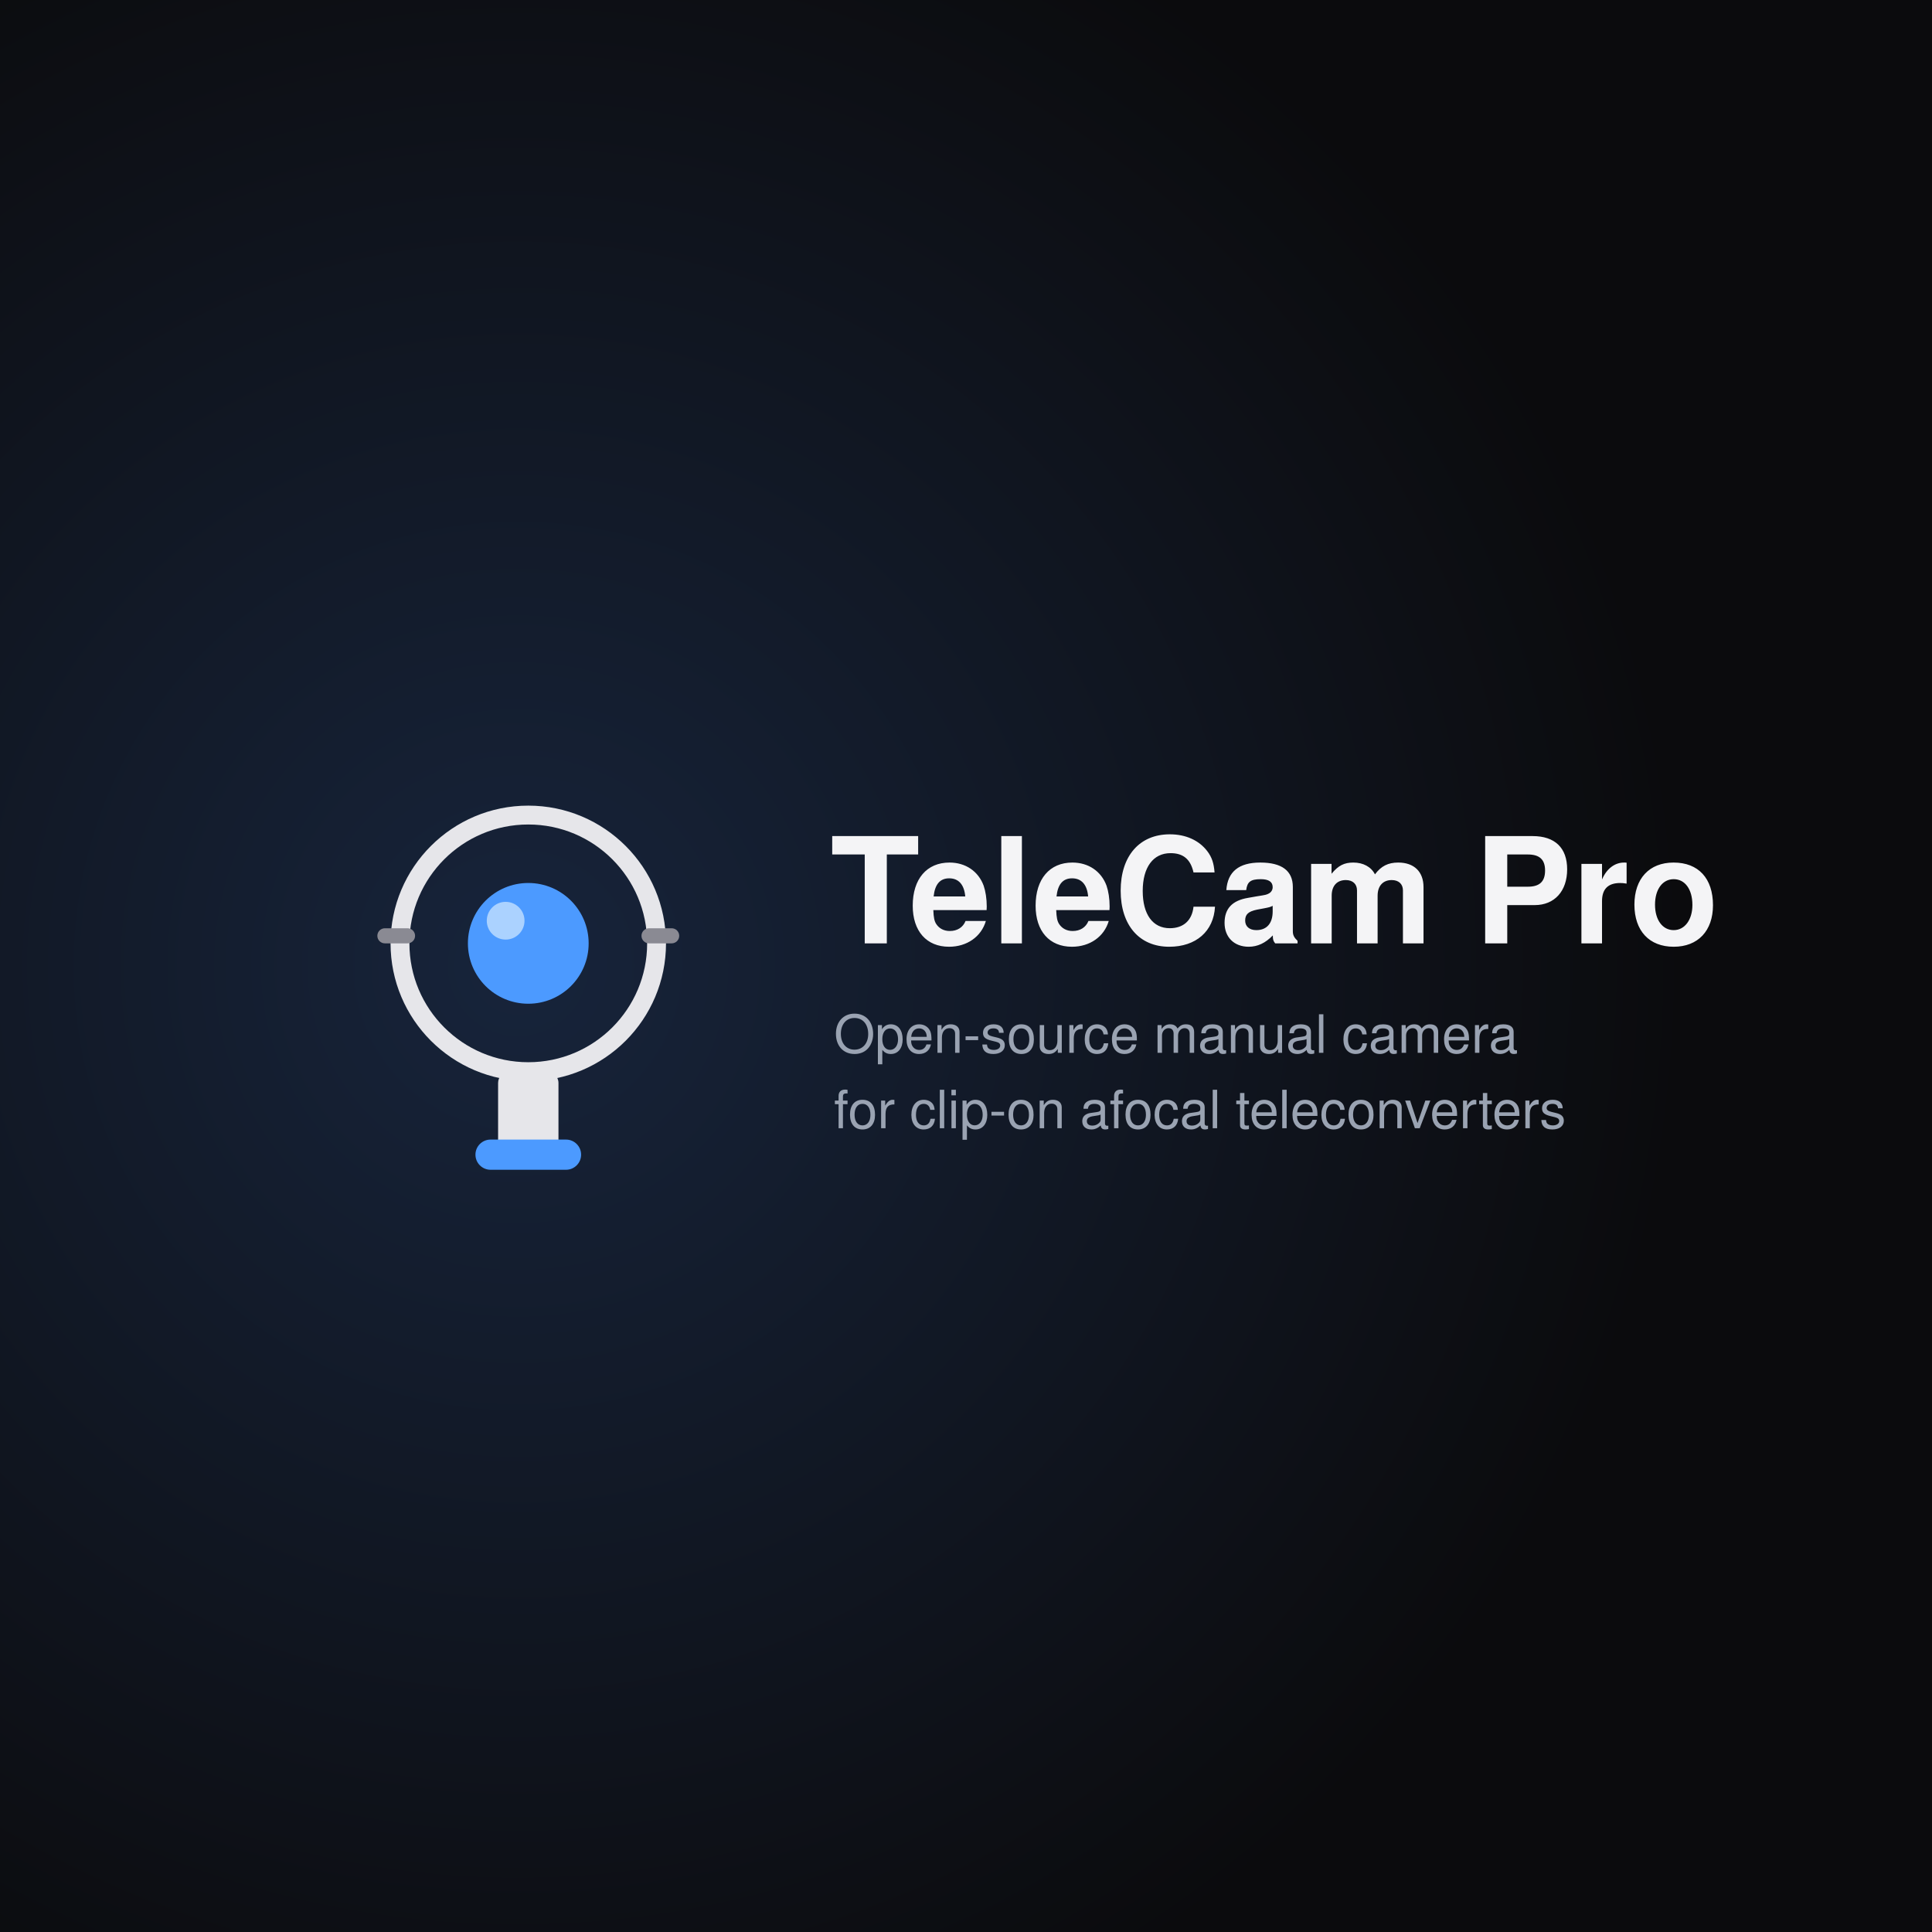
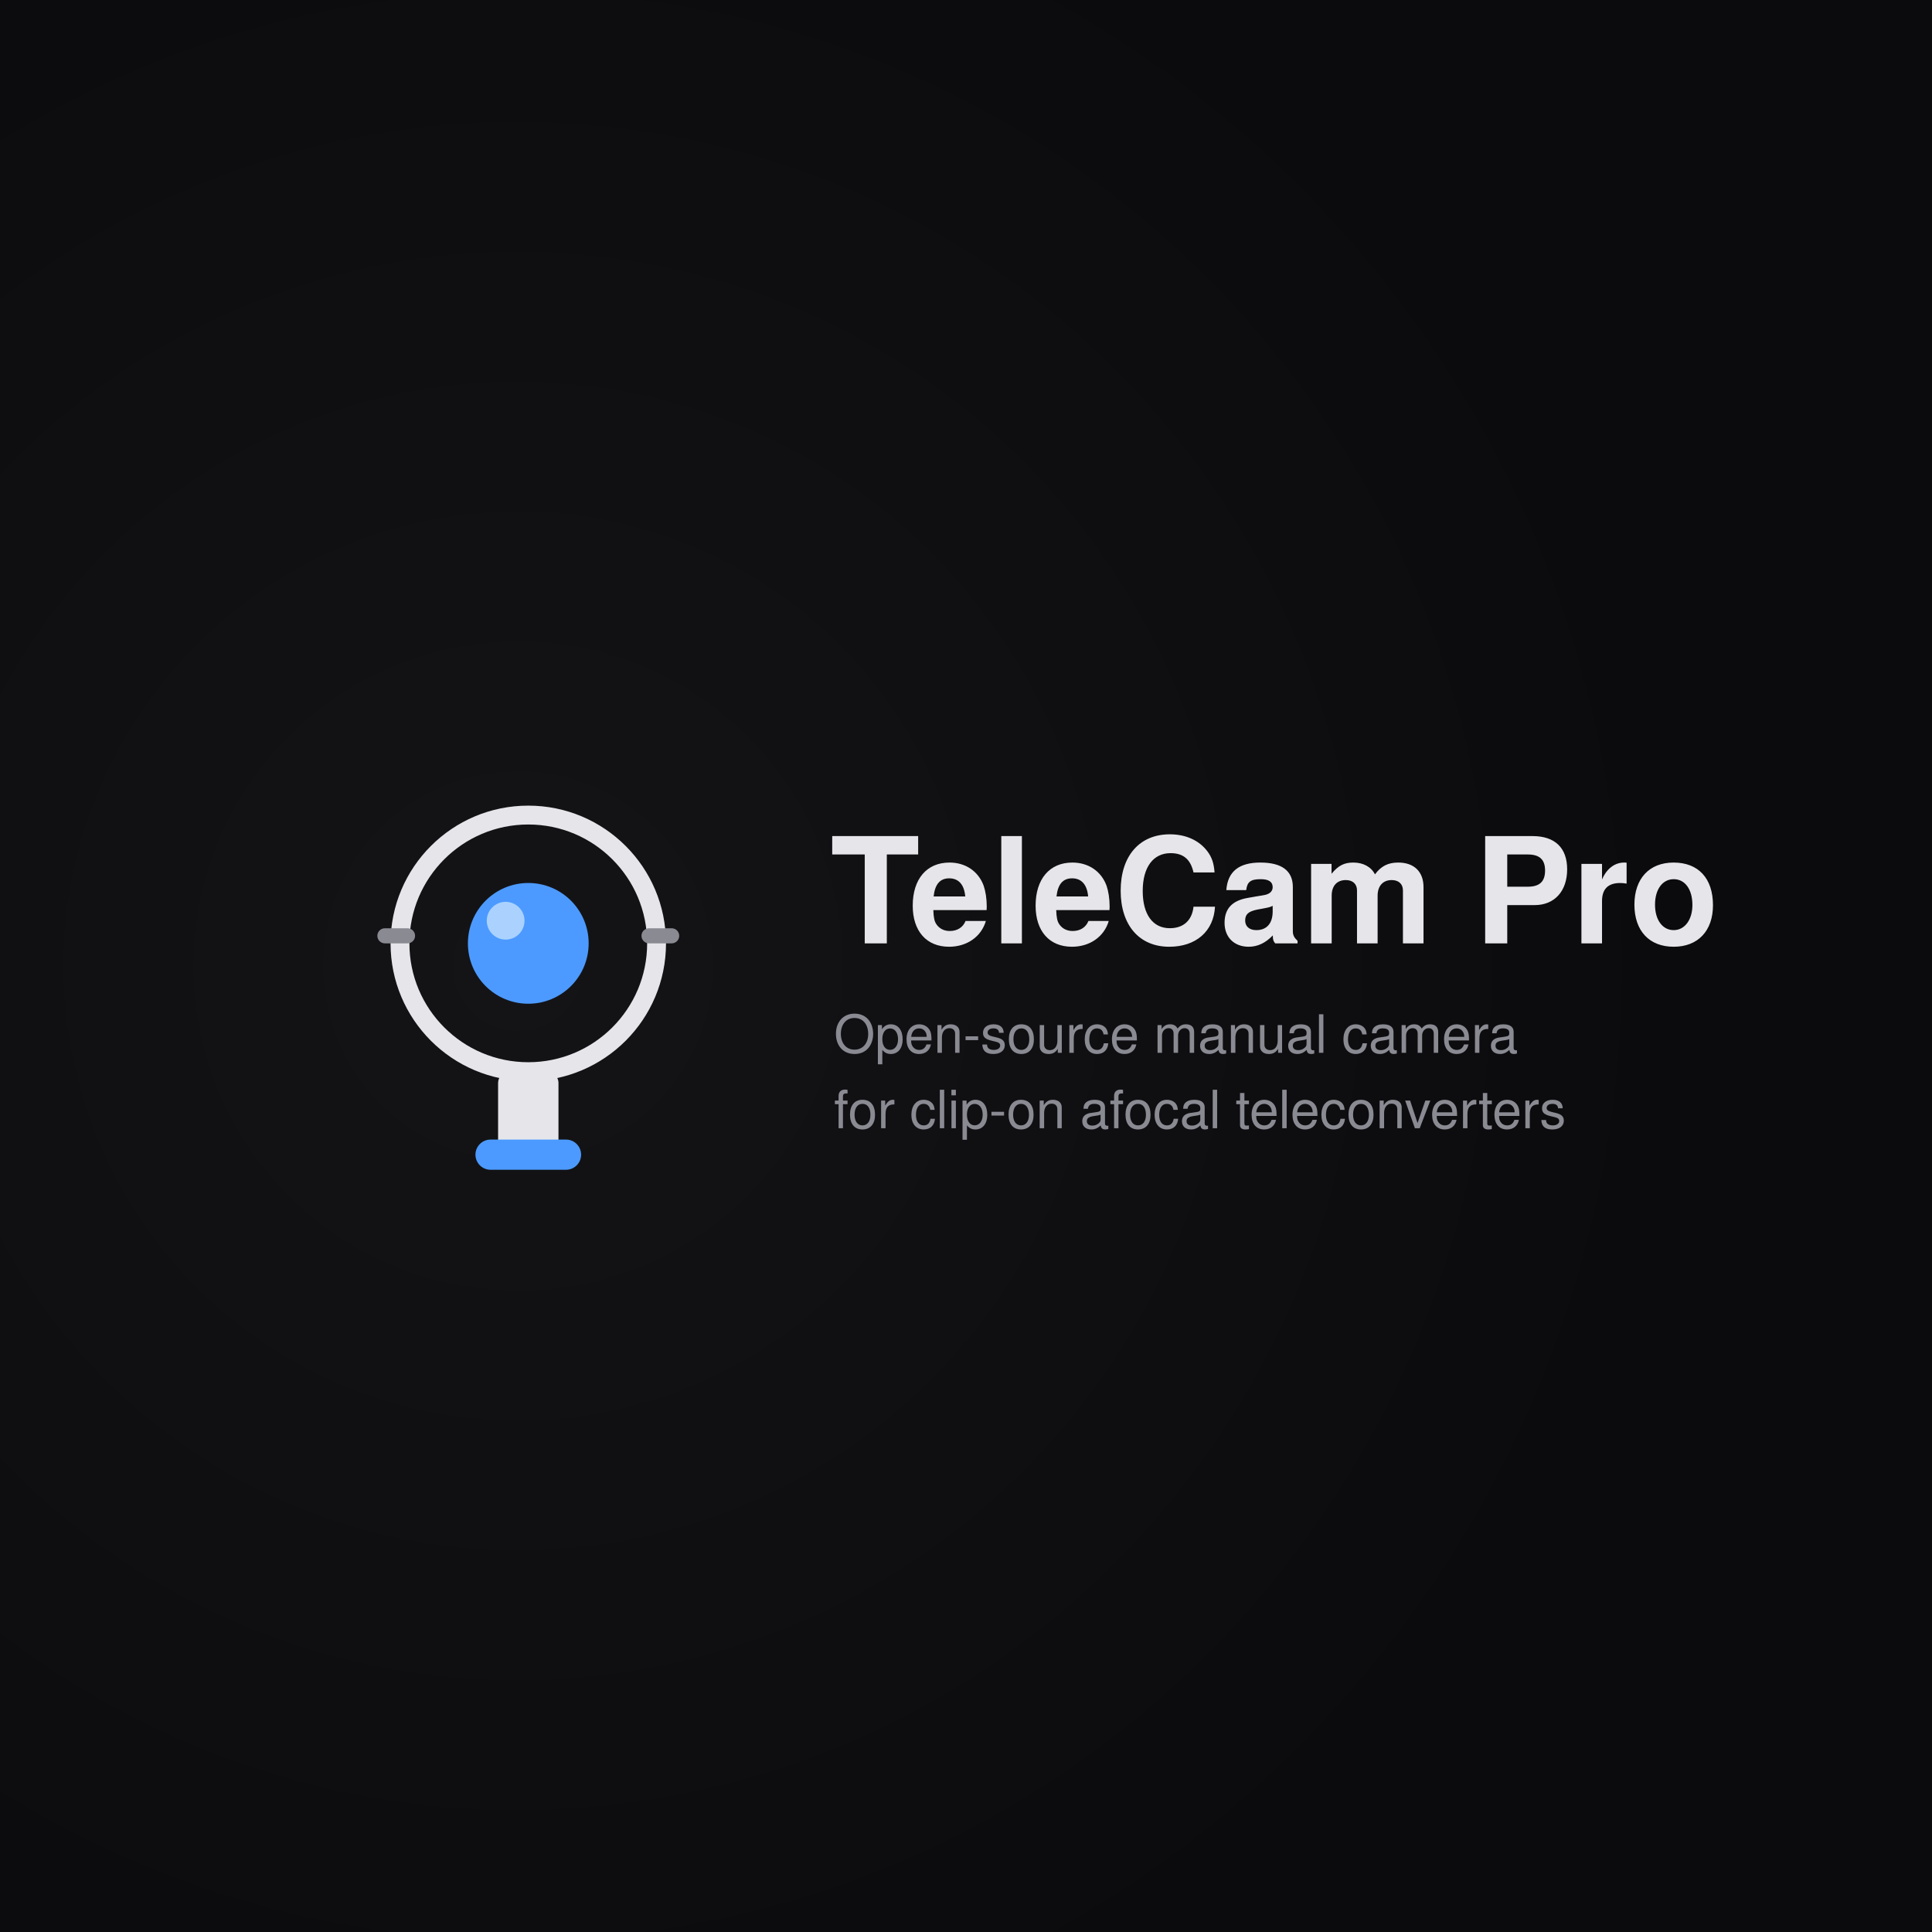
<svg xmlns="http://www.w3.org/2000/svg" width="1024" height="1024" viewBox="0 0 1024 1024" role="img" aria-label="TeleCam Pro feature graphic">
  <defs>
    <radialGradient id="glow" cx="27%" cy="50%" r="60%">
-       <stop offset="0%" stop-color="#17243B" />
+       <stop offset="0%" stop-color="#141417" />
      <stop offset="100%" stop-color="#0B0B0D" />
    </radialGradient>
  </defs>
  <rect width="1024" height="1024" fill="url(#glow)" />
  <g transform="translate(120,360) scale(2.0)">
    <circle cx="80" cy="70" r="34" fill="none" stroke="#E6E6EA" stroke-width="5" />
    <circle cx="80" cy="70" r="16" fill="#4C9AFF" />
    <circle cx="74" cy="64" r="5" fill="#BCDCFF" opacity="0.85" />
    <rect x="72" y="104" width="16" height="22" rx="3" fill="#E6E6EA" />
    <rect x="66" y="122" width="28" height="8" rx="4" fill="#4C9AFF" />
    <rect x="40" y="66" width="10" height="4" rx="2" fill="#8A8A93" />
    <rect x="110" y="66" width="10" height="4" rx="2" fill="#8A8A93" />
  </g>
-   <text x="440" y="500" font-family="Helvetica, Arial, sans-serif" font-size="78" font-weight="700" fill="#F4F4F6">TeleCam Pro</text>
-   <text x="442" y="558" font-family="Helvetica, Arial, sans-serif" font-size="28" font-weight="400" fill="#9AA3B2">Open-source manual camera</text>
-   <text x="442" y="598" font-family="Helvetica, Arial, sans-serif" font-size="28" font-weight="400" fill="#9AA3B2">for clip-on afocal teleconverters</text>
+   <text x="440" y="500" font-family="Helvetica, Arial, sans-serif" font-size="78" font-weight="700" fill="#E6E6EA">TeleCam Pro</text>
+   <text x="442" y="558" font-family="Helvetica, Arial, sans-serif" font-size="28" font-weight="400" fill="#8A8A93">Open-source manual camera</text>
+   <text x="442" y="598" font-family="Helvetica, Arial, sans-serif" font-size="28" font-weight="400" fill="#8A8A93">for clip-on afocal teleconverters</text>
</svg>
